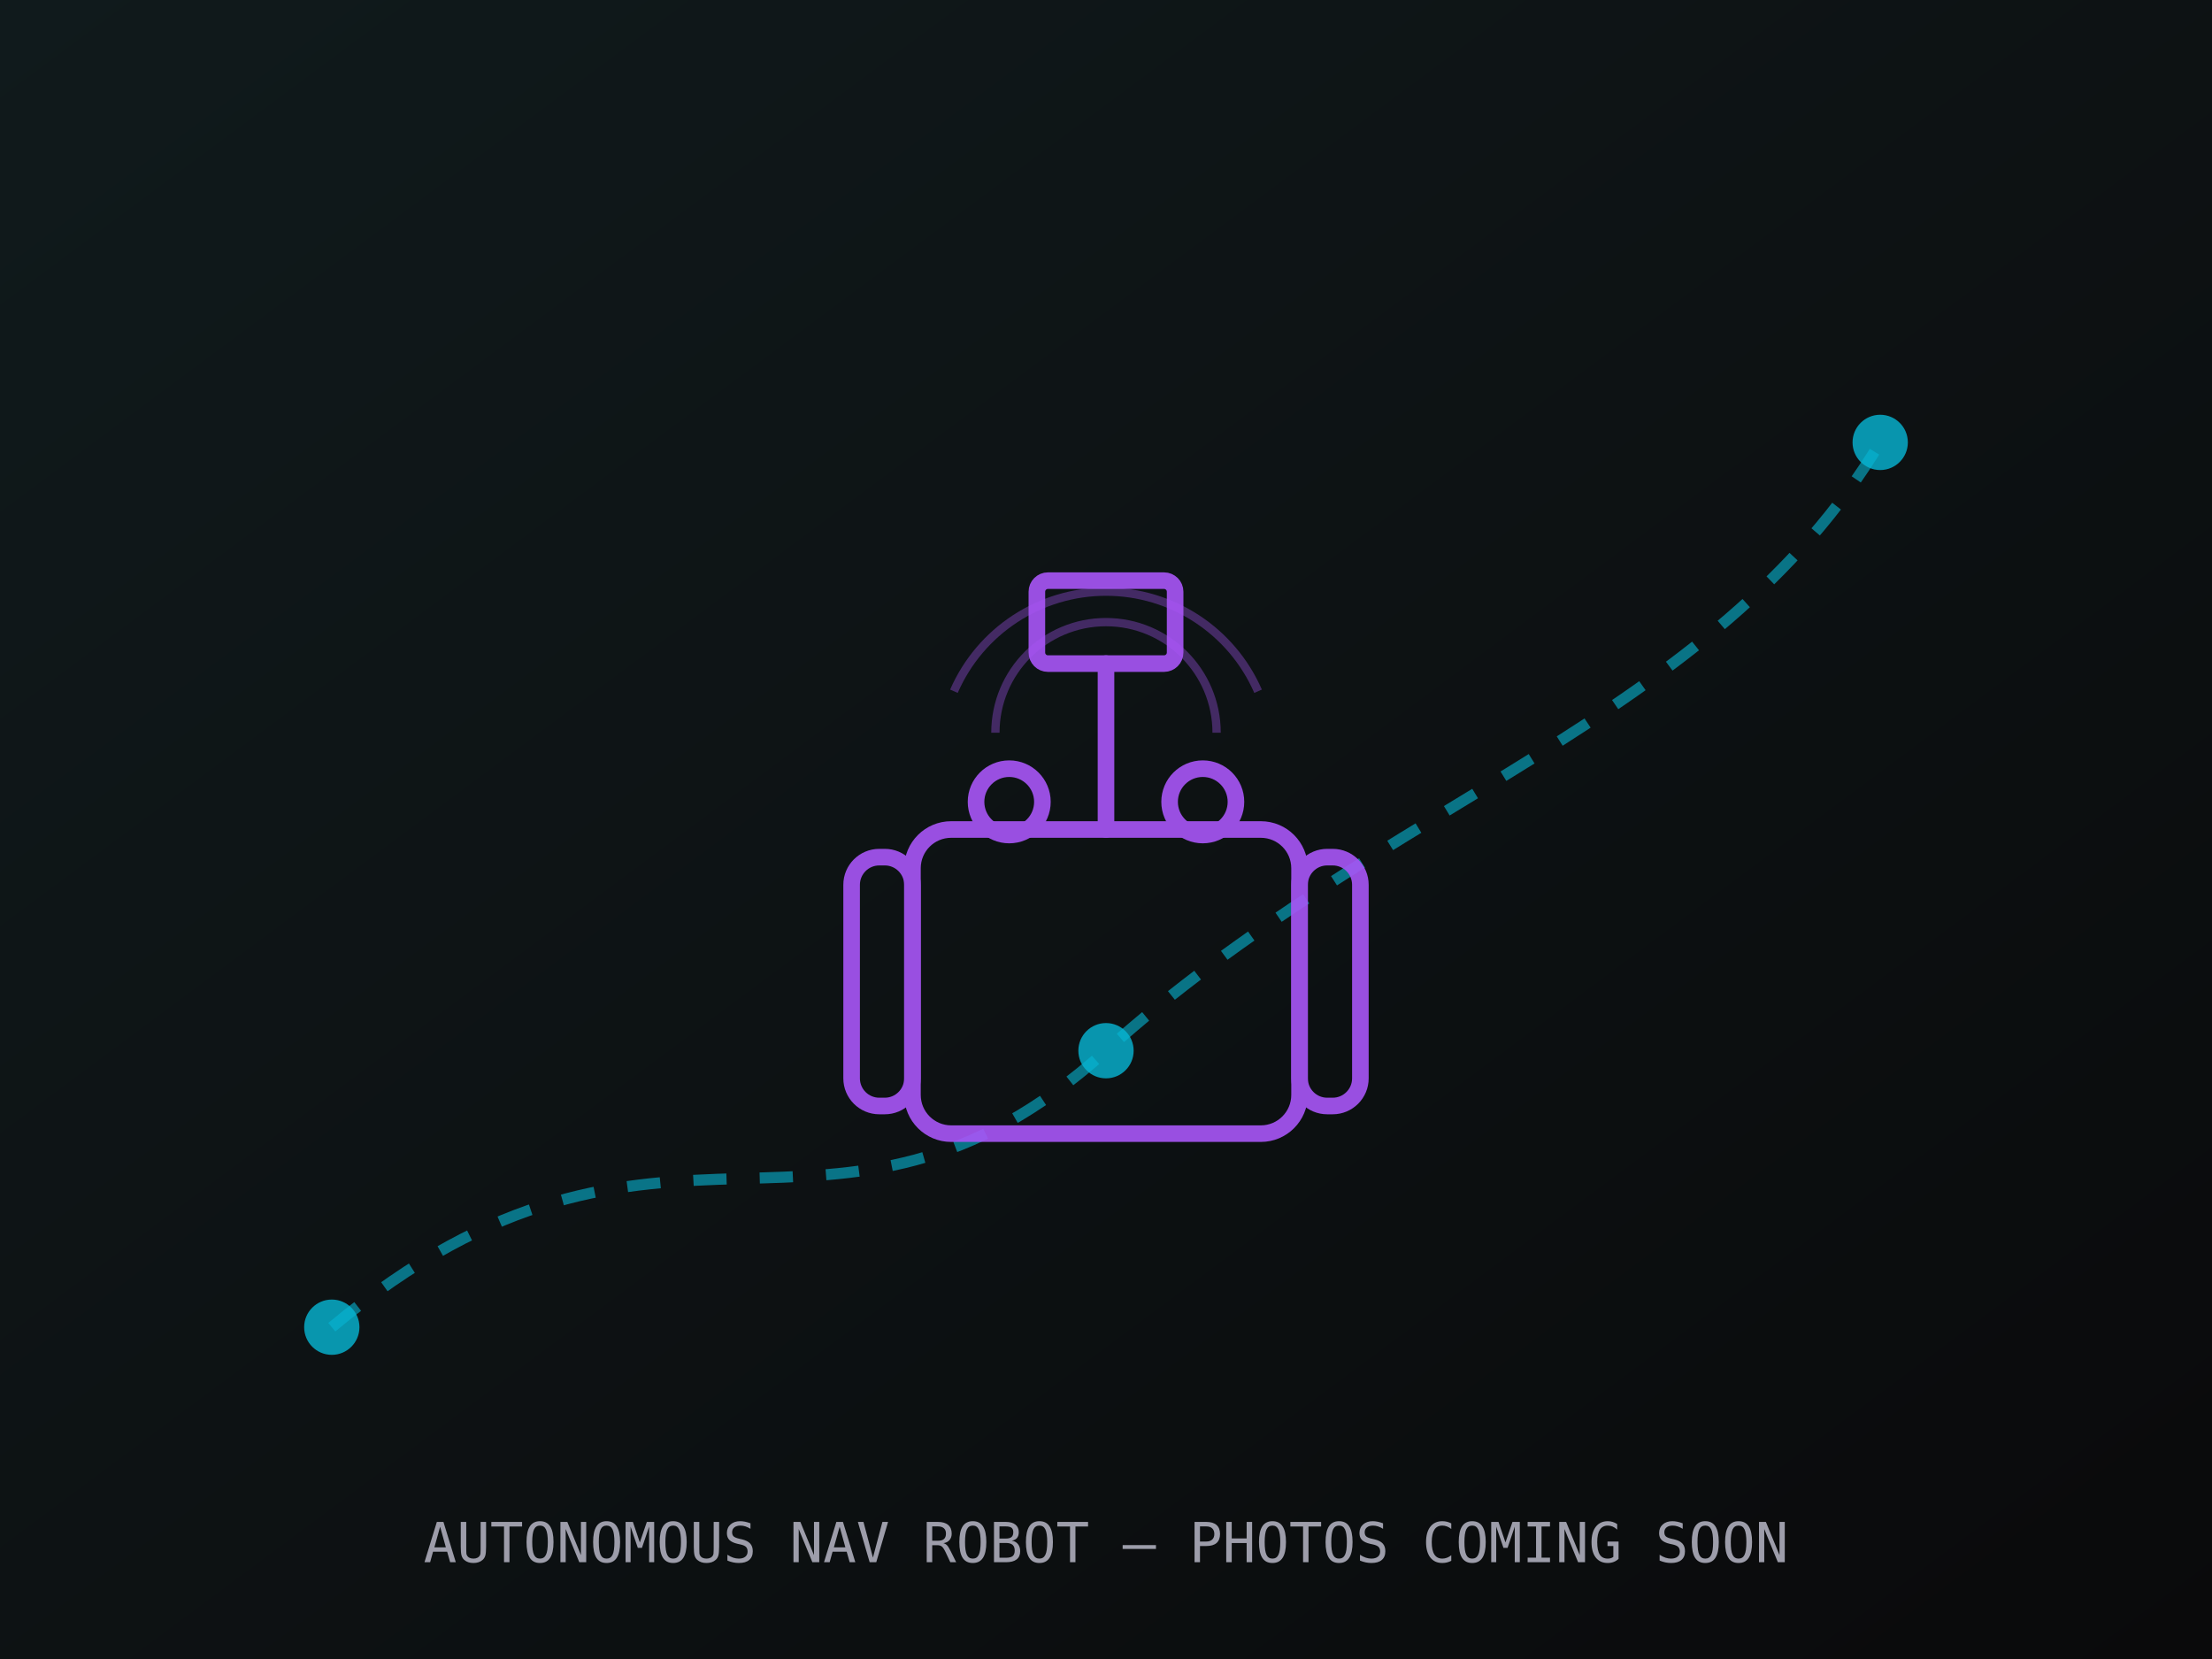
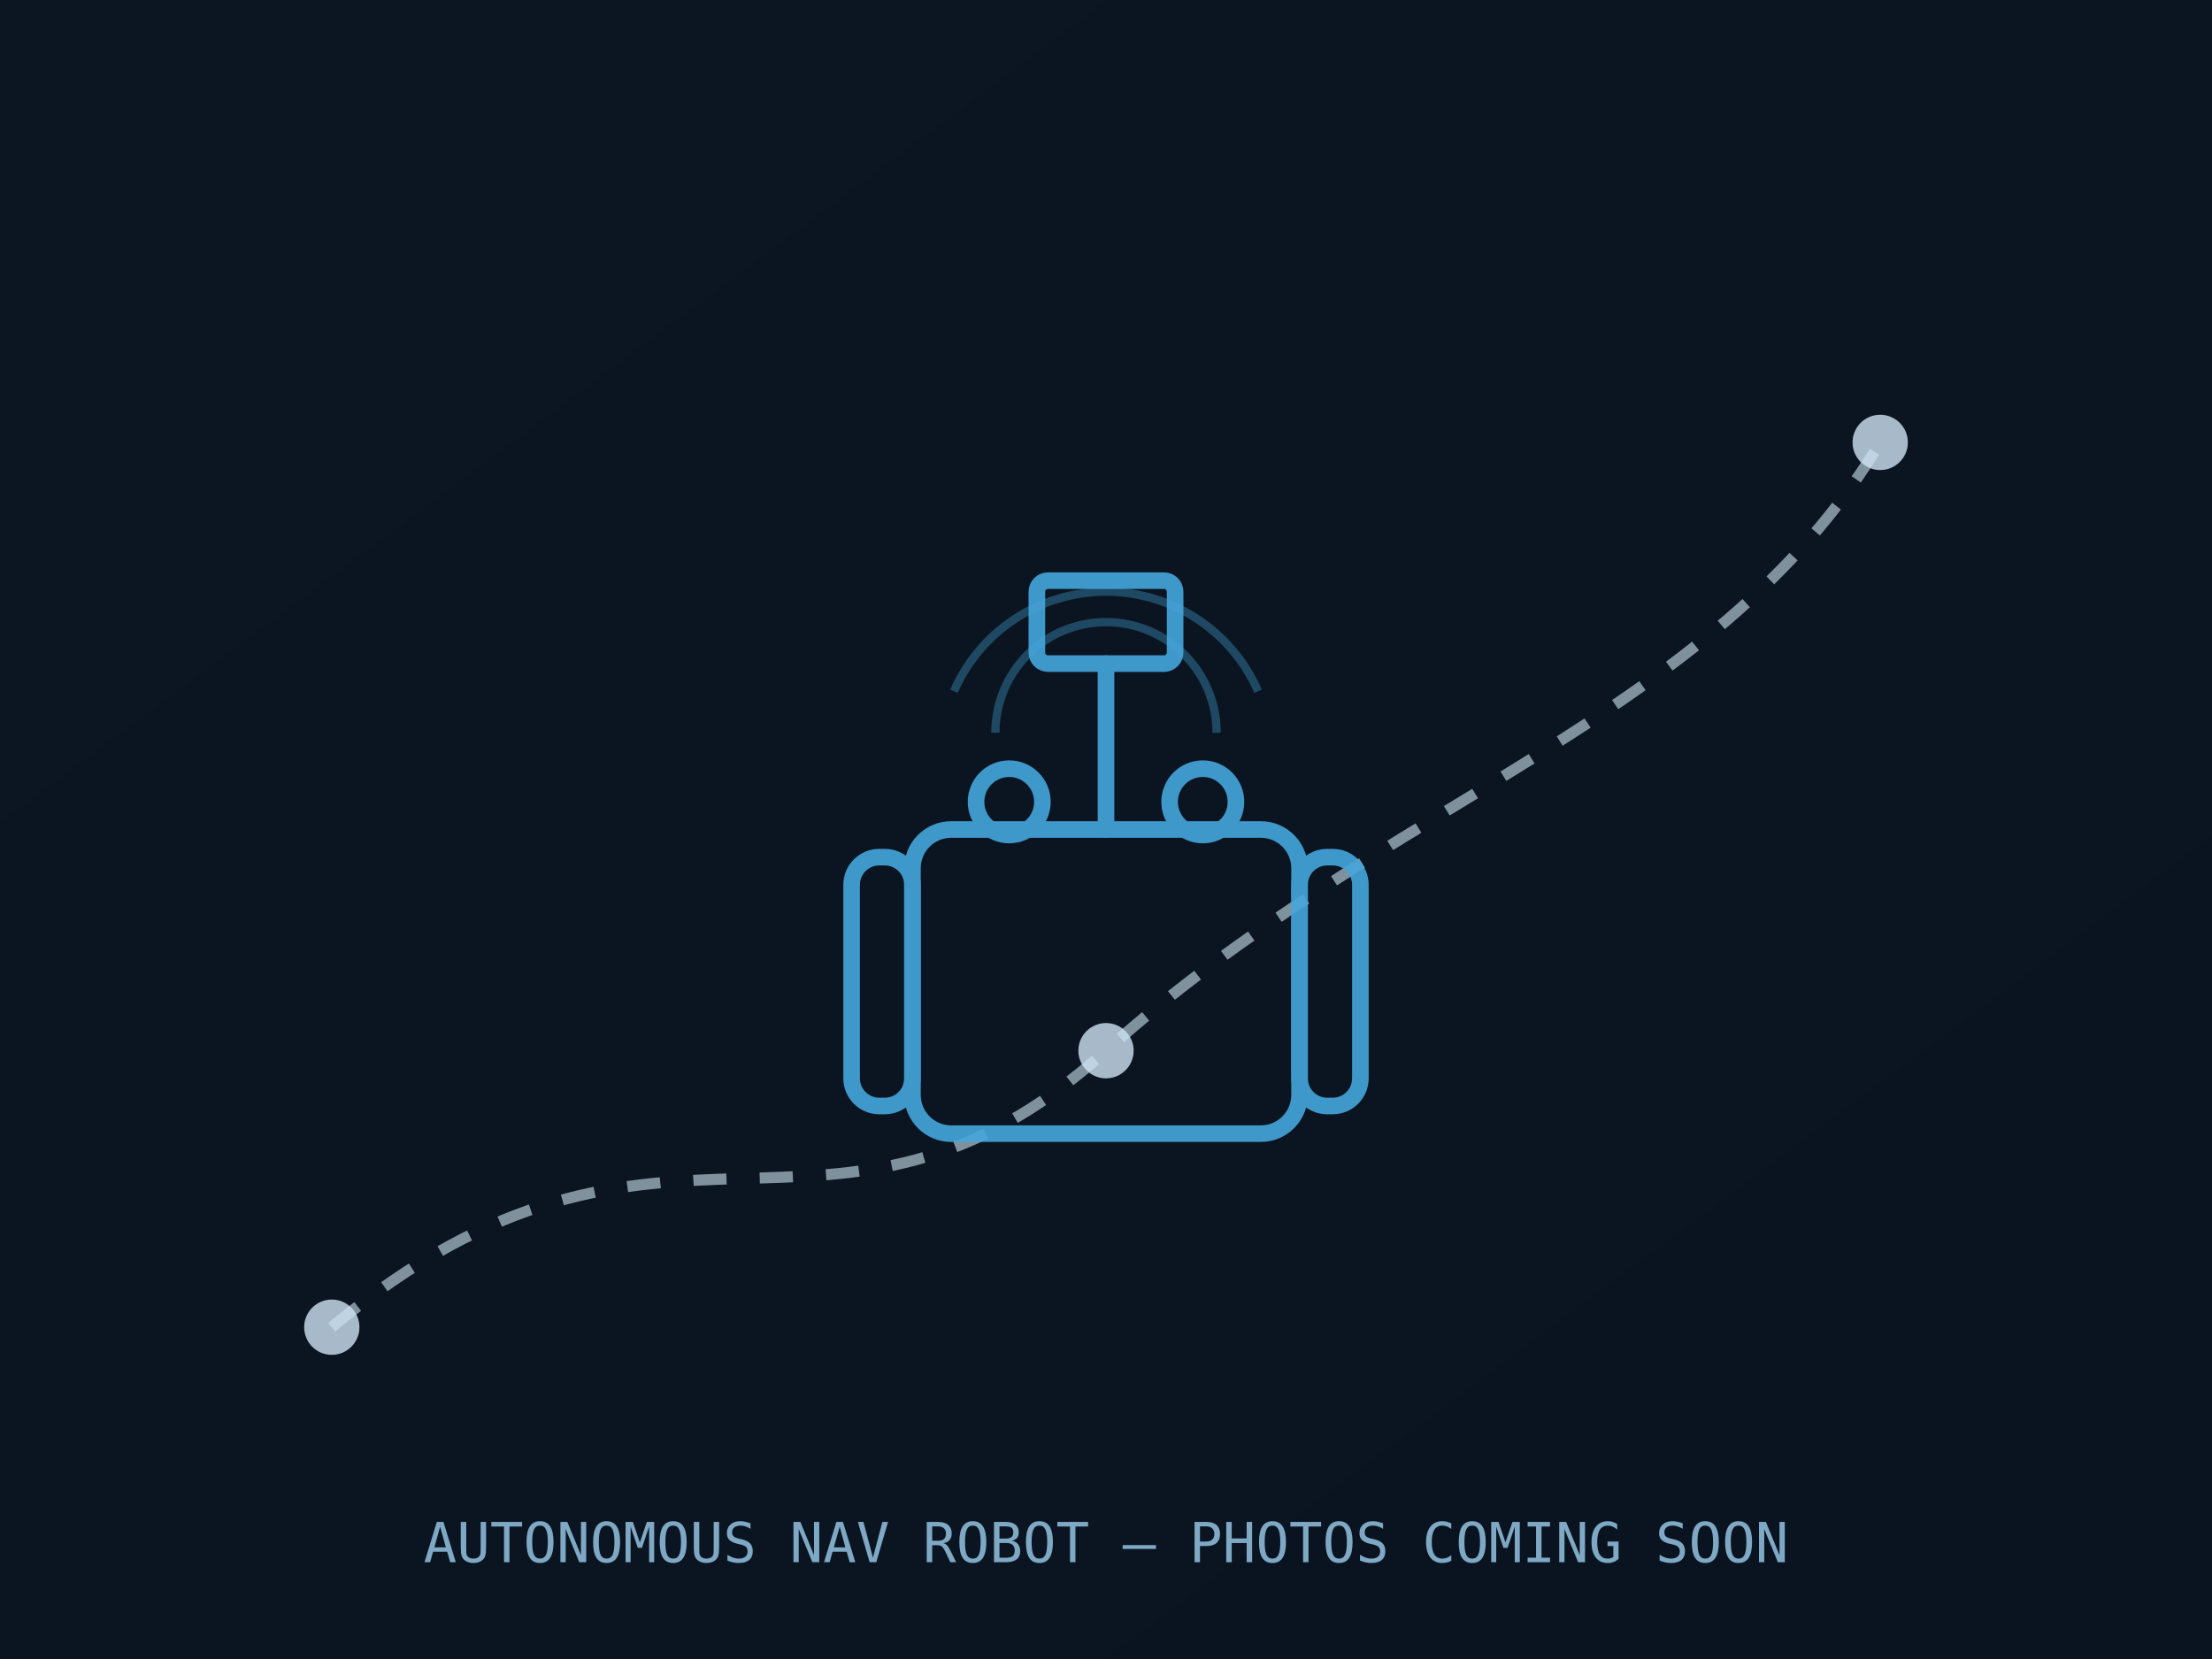
<svg xmlns="http://www.w3.org/2000/svg" viewBox="0 0 800 600">
  <defs>
    <linearGradient id="bg" x1="0" y1="0" x2="1" y2="1">
-       <stop offset="0" stop-color="#101a1c" />
-       <stop offset="1" stop-color="#0a0a0b" />
+       <stop offset="0" stop-color="#0b1622" />
+       <stop offset="1" stop-color="#0a1420" />
    </linearGradient>
  </defs>
  <rect width="800" height="600" fill="url(#bg)" />
-   <path d="M120 480 C 240 380, 300 470, 400 380 S 620 260, 680 160" stroke="#06b6d4" stroke-width="4" fill="none" stroke-dasharray="12 12" opacity="0.6" />
-   <g fill="#06b6d4" opacity="0.8">
+   <path d="M120 480 C 240 380, 300 470, 400 380 S 620 260, 680 160" stroke="#cfe4f2" stroke-width="4" fill="none" stroke-dasharray="12 12" opacity="0.6" />
+   <g fill="#cfe4f2" opacity="0.8">
    <circle cx="120" cy="480" r="10" />
    <circle cx="400" cy="380" r="10" />
    <circle cx="680" cy="160" r="10" />
  </g>
-   <g stroke="#a855f7" stroke-width="6" fill="none" stroke-linecap="round" stroke-linejoin="round" opacity="0.9">
+   <g stroke="#45a6dd" stroke-width="6" fill="none" stroke-linecap="round" stroke-linejoin="round" opacity="0.9">
    <rect x="330" y="300" width="140" height="110" rx="14" />
    <rect x="308" y="310" width="22" height="90" rx="10" />
    <rect x="470" y="310" width="22" height="90" rx="10" />
    <circle cx="365" cy="290" r="12" />
    <circle cx="435" cy="290" r="12" />
    <line x1="400" y1="300" x2="400" y2="240" />
    <rect x="375" y="210" width="50" height="30" rx="4" />
  </g>
-   <g stroke="#a855f7" stroke-width="3" fill="none" opacity="0.35">
+   <g stroke="#45a6dd" stroke-width="3" fill="none" opacity="0.35">
    <path d="M360 265 a 40 40 0 0 1 80 0" />
    <path d="M345 250 a 60 60 0 0 1 110 0" />
  </g>
-   <text x="400" y="565" text-anchor="middle" font-family="monospace" font-size="20" fill="#9d9daa">AUTONOMOUS NAV ROBOT — PHOTOS COMING SOON</text>
+   <text x="400" y="565" text-anchor="middle" font-family="monospace" font-size="20" fill="#7fa8c4">AUTONOMOUS NAV ROBOT — PHOTOS COMING SOON</text>
</svg>
